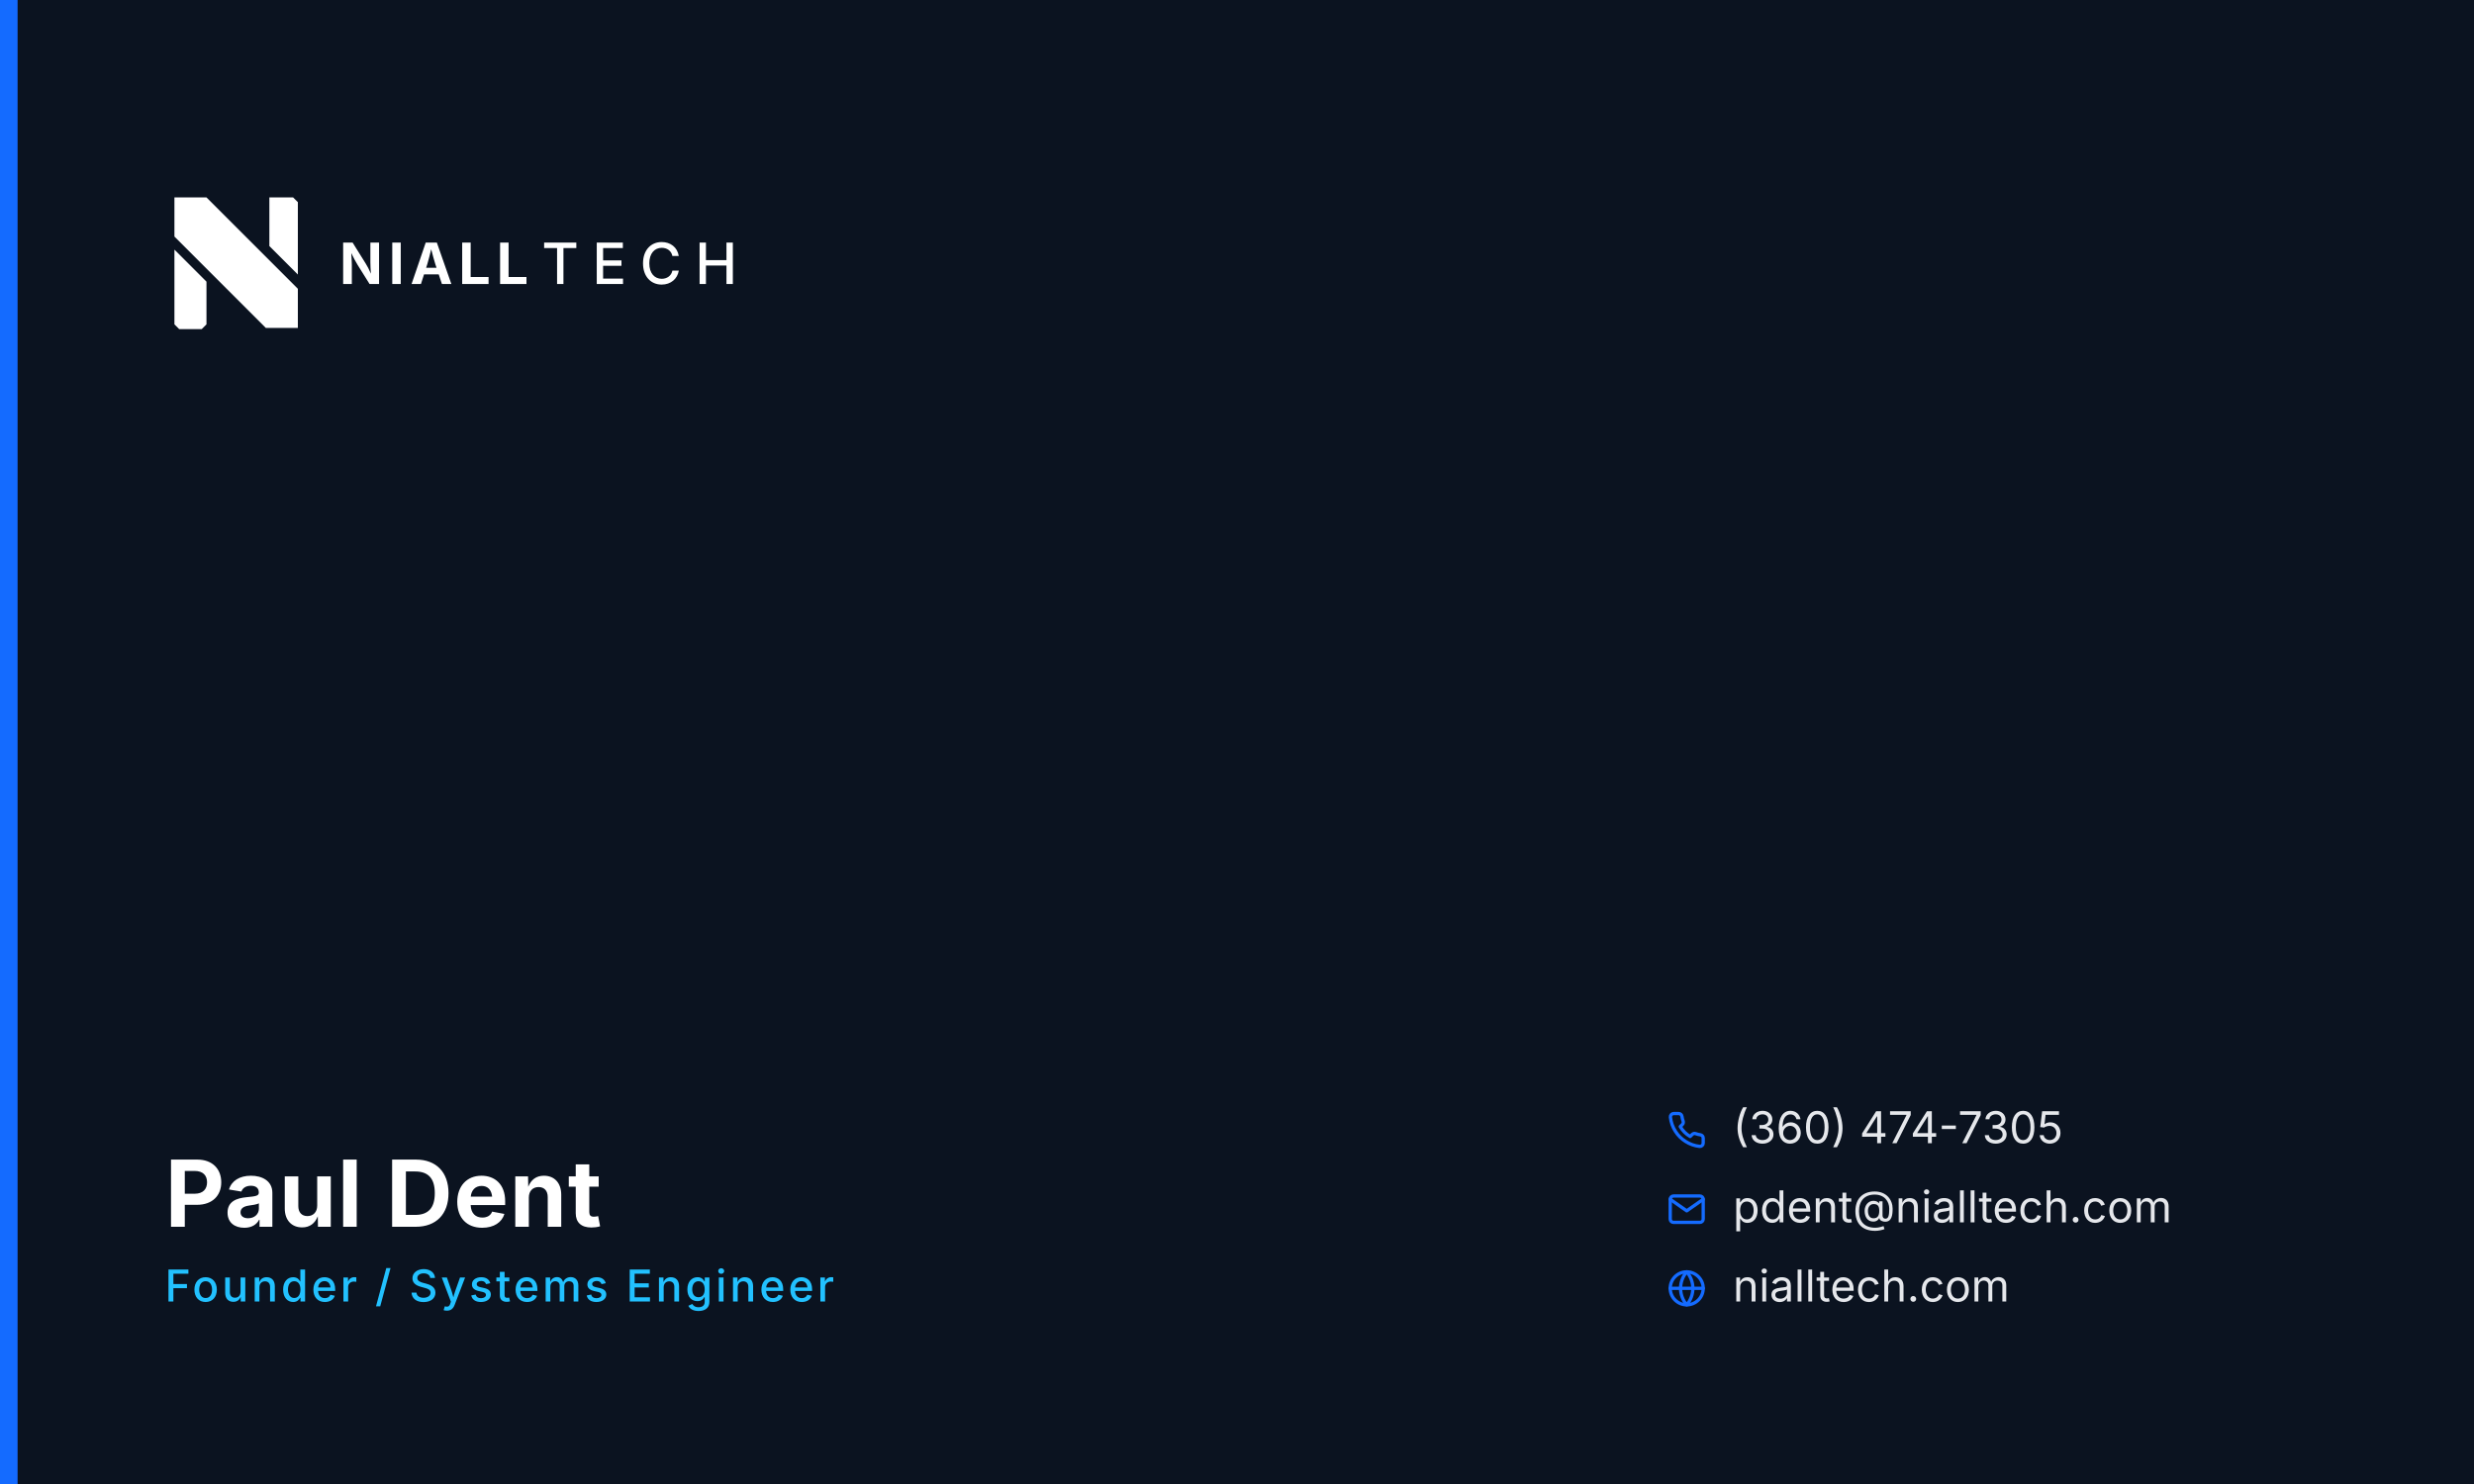
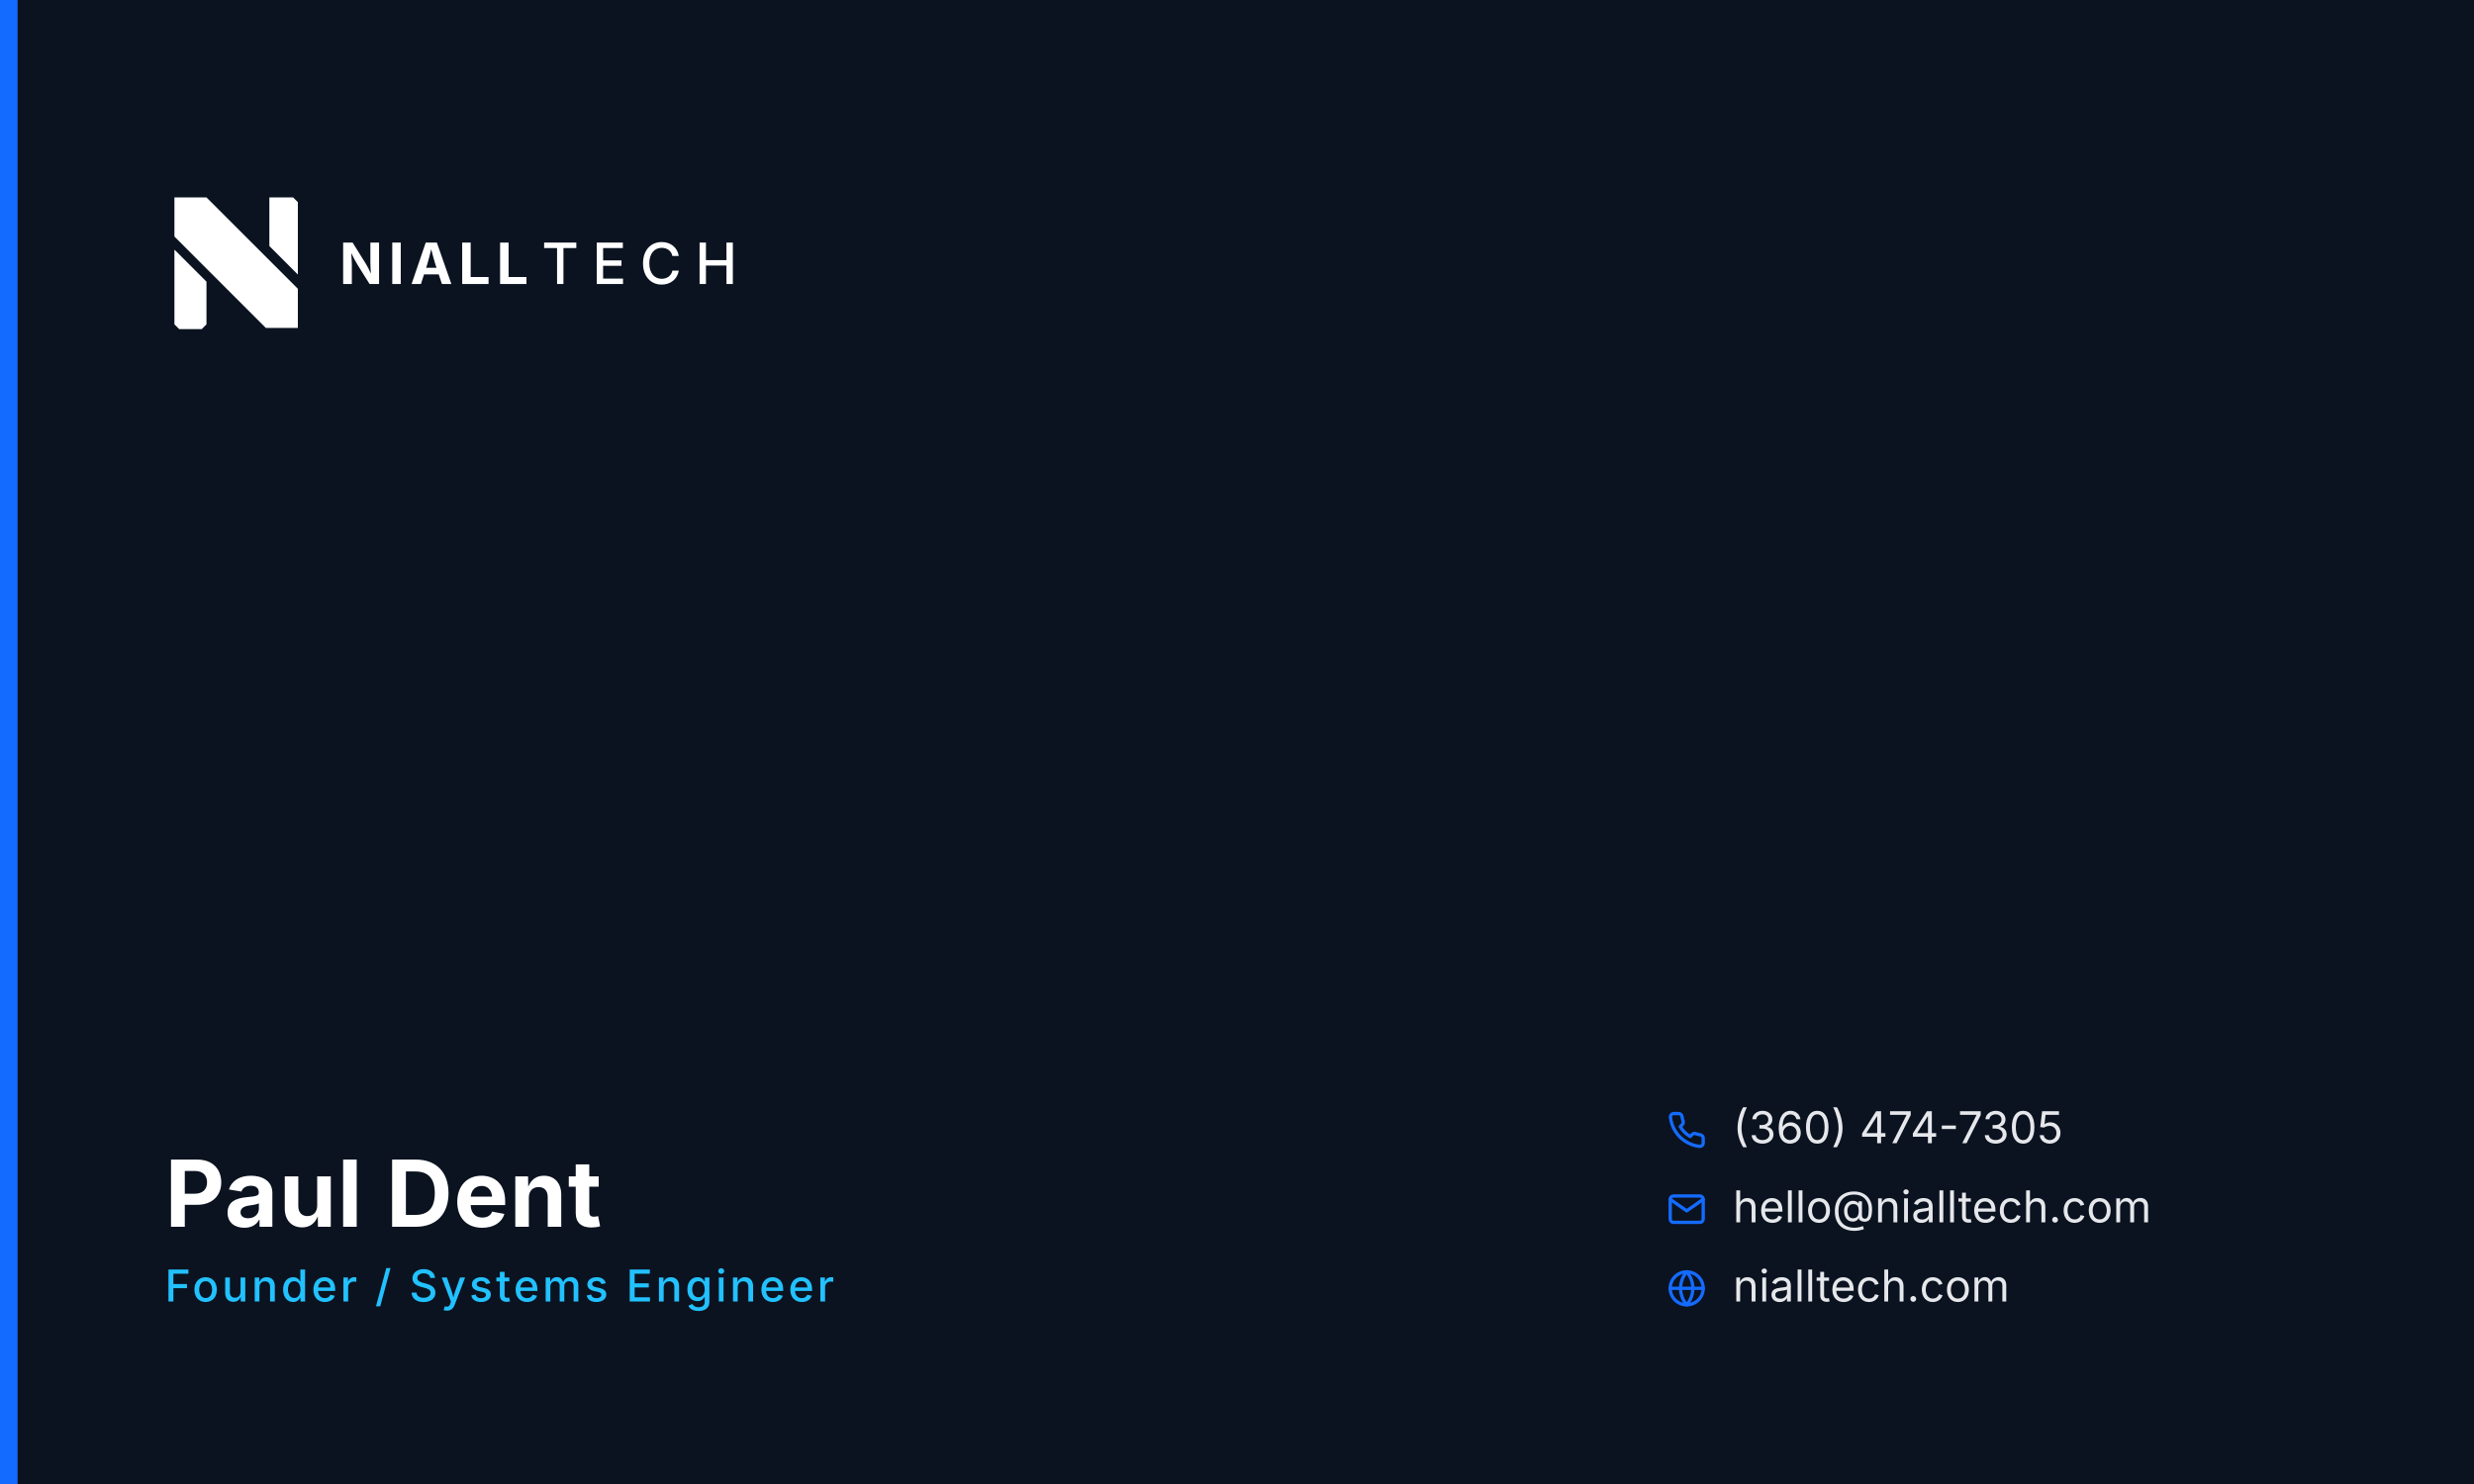
<svg xmlns="http://www.w3.org/2000/svg" viewBox="0 0 1125 675" width="3.75in" height="2.25in" font-family="Inter, Arial, Helvetica, sans-serif">
  <rect width="1125" height="675" fill="#0B1320" />
  <rect x="0" y="0" width="8" height="675" fill="#146BFF" />
  <svg x="75" y="79" width="340" height="80.952" viewBox="0 0 420 100" preserveAspectRatio="xMinYMid meet">
    <g transform="translate(0, 10) scale(0.8)">
      <g transform="scale(0.83333)">
        <path d="M8 5H35L112 82V115H85L8 38Z" fill="#FFFFFF" />
        <path d="M8 49L35 76V112L31 116H12L8 112Z" fill="#FFFFFF" />
        <path d="M88 5H108L112 9V70L88 46Z" fill="#FFFFFF" />
      </g>
    </g>
    <g font-family="Inter, Arial, Helvetica, sans-serif">
      <text x="98" y="62" fill="#FFFFFF" font-size="32" font-weight="700" letter-spacing="3.2">NIALL</text>
      <text x="211.6" y="62" fill="#FFFFFF" font-size="32" font-weight="500" letter-spacing="7.5">TECH</text>
    </g>
  </svg>
  <text x="75" y="558" fill="#FFFFFF" font-size="42" font-weight="700" letter-spacing="0.4">Paul Dent</text>
  <text x="75" y="592" fill="#22C1FF" font-size="20" font-weight="500" letter-spacing="1.4">Founder / Systems Engineer</text>
  <g font-size="20" font-weight="400">
    <g transform="translate(758 505) scale(0.75)" fill="none" stroke="#146BFF" stroke-width="2" stroke-linecap="round" stroke-linejoin="round">
      <path d="M22 16.92v3a2 2 0 0 1-2.18 2 19.79 19.79 0 0 1-8.63-3.07 19.5 19.5 0 0 1-6-6 19.79 19.79 0 0 1-3.07-8.67A2 2 0 0 1 4.11 2h3a2 2 0 0 1 2 1.72 12.84 12.84 0 0 0 .7 2.81 2 2 0 0 1-.45 2.11L8.09 9.91a16 16 0 0 0 6 6l1.27-1.27a2 2 0 0 1 2.11-.45 12.84 12.84 0 0 0 2.81.7A2 2 0 0 1 22 16.92z" />
    </g>
    <text x="788" y="520" fill="#E5E7EB">(360) 474-7305</text>
    <g transform="translate(758 541) scale(0.75)" fill="none" stroke="#146BFF" stroke-width="2" stroke-linecap="round" stroke-linejoin="round">
      <path d="M4 4h16a2 2 0 0 1 2 2v12a2 2 0 0 1-2 2H4a2 2 0 0 1-2-2V6a2 2 0 0 1 2-2z" />
      <path d="m22 6-10 7L2 6" />
    </g>
-     <text x="788" y="556" fill="#E5E7EB">pdent@nialltech.com</text>
+     <text x="788" y="556" fill="#E5E7EB">hello@nialltech.com</text>
    <g transform="translate(758 577) scale(0.75)" fill="none" stroke="#146BFF" stroke-width="2" stroke-linecap="round" stroke-linejoin="round">
      <path d="M12 2a10 10 0 1 0 0 20 10 10 0 0 0 0-20z" />
      <path d="M2 12h20 M12 2a15.3 15.3 0 0 1 0 20 M12 2a15.3 15.3 0 0 0 0 20" />
    </g>
    <text x="788" y="592" fill="#E5E7EB">nialltech.com</text>
  </g>
</svg>
